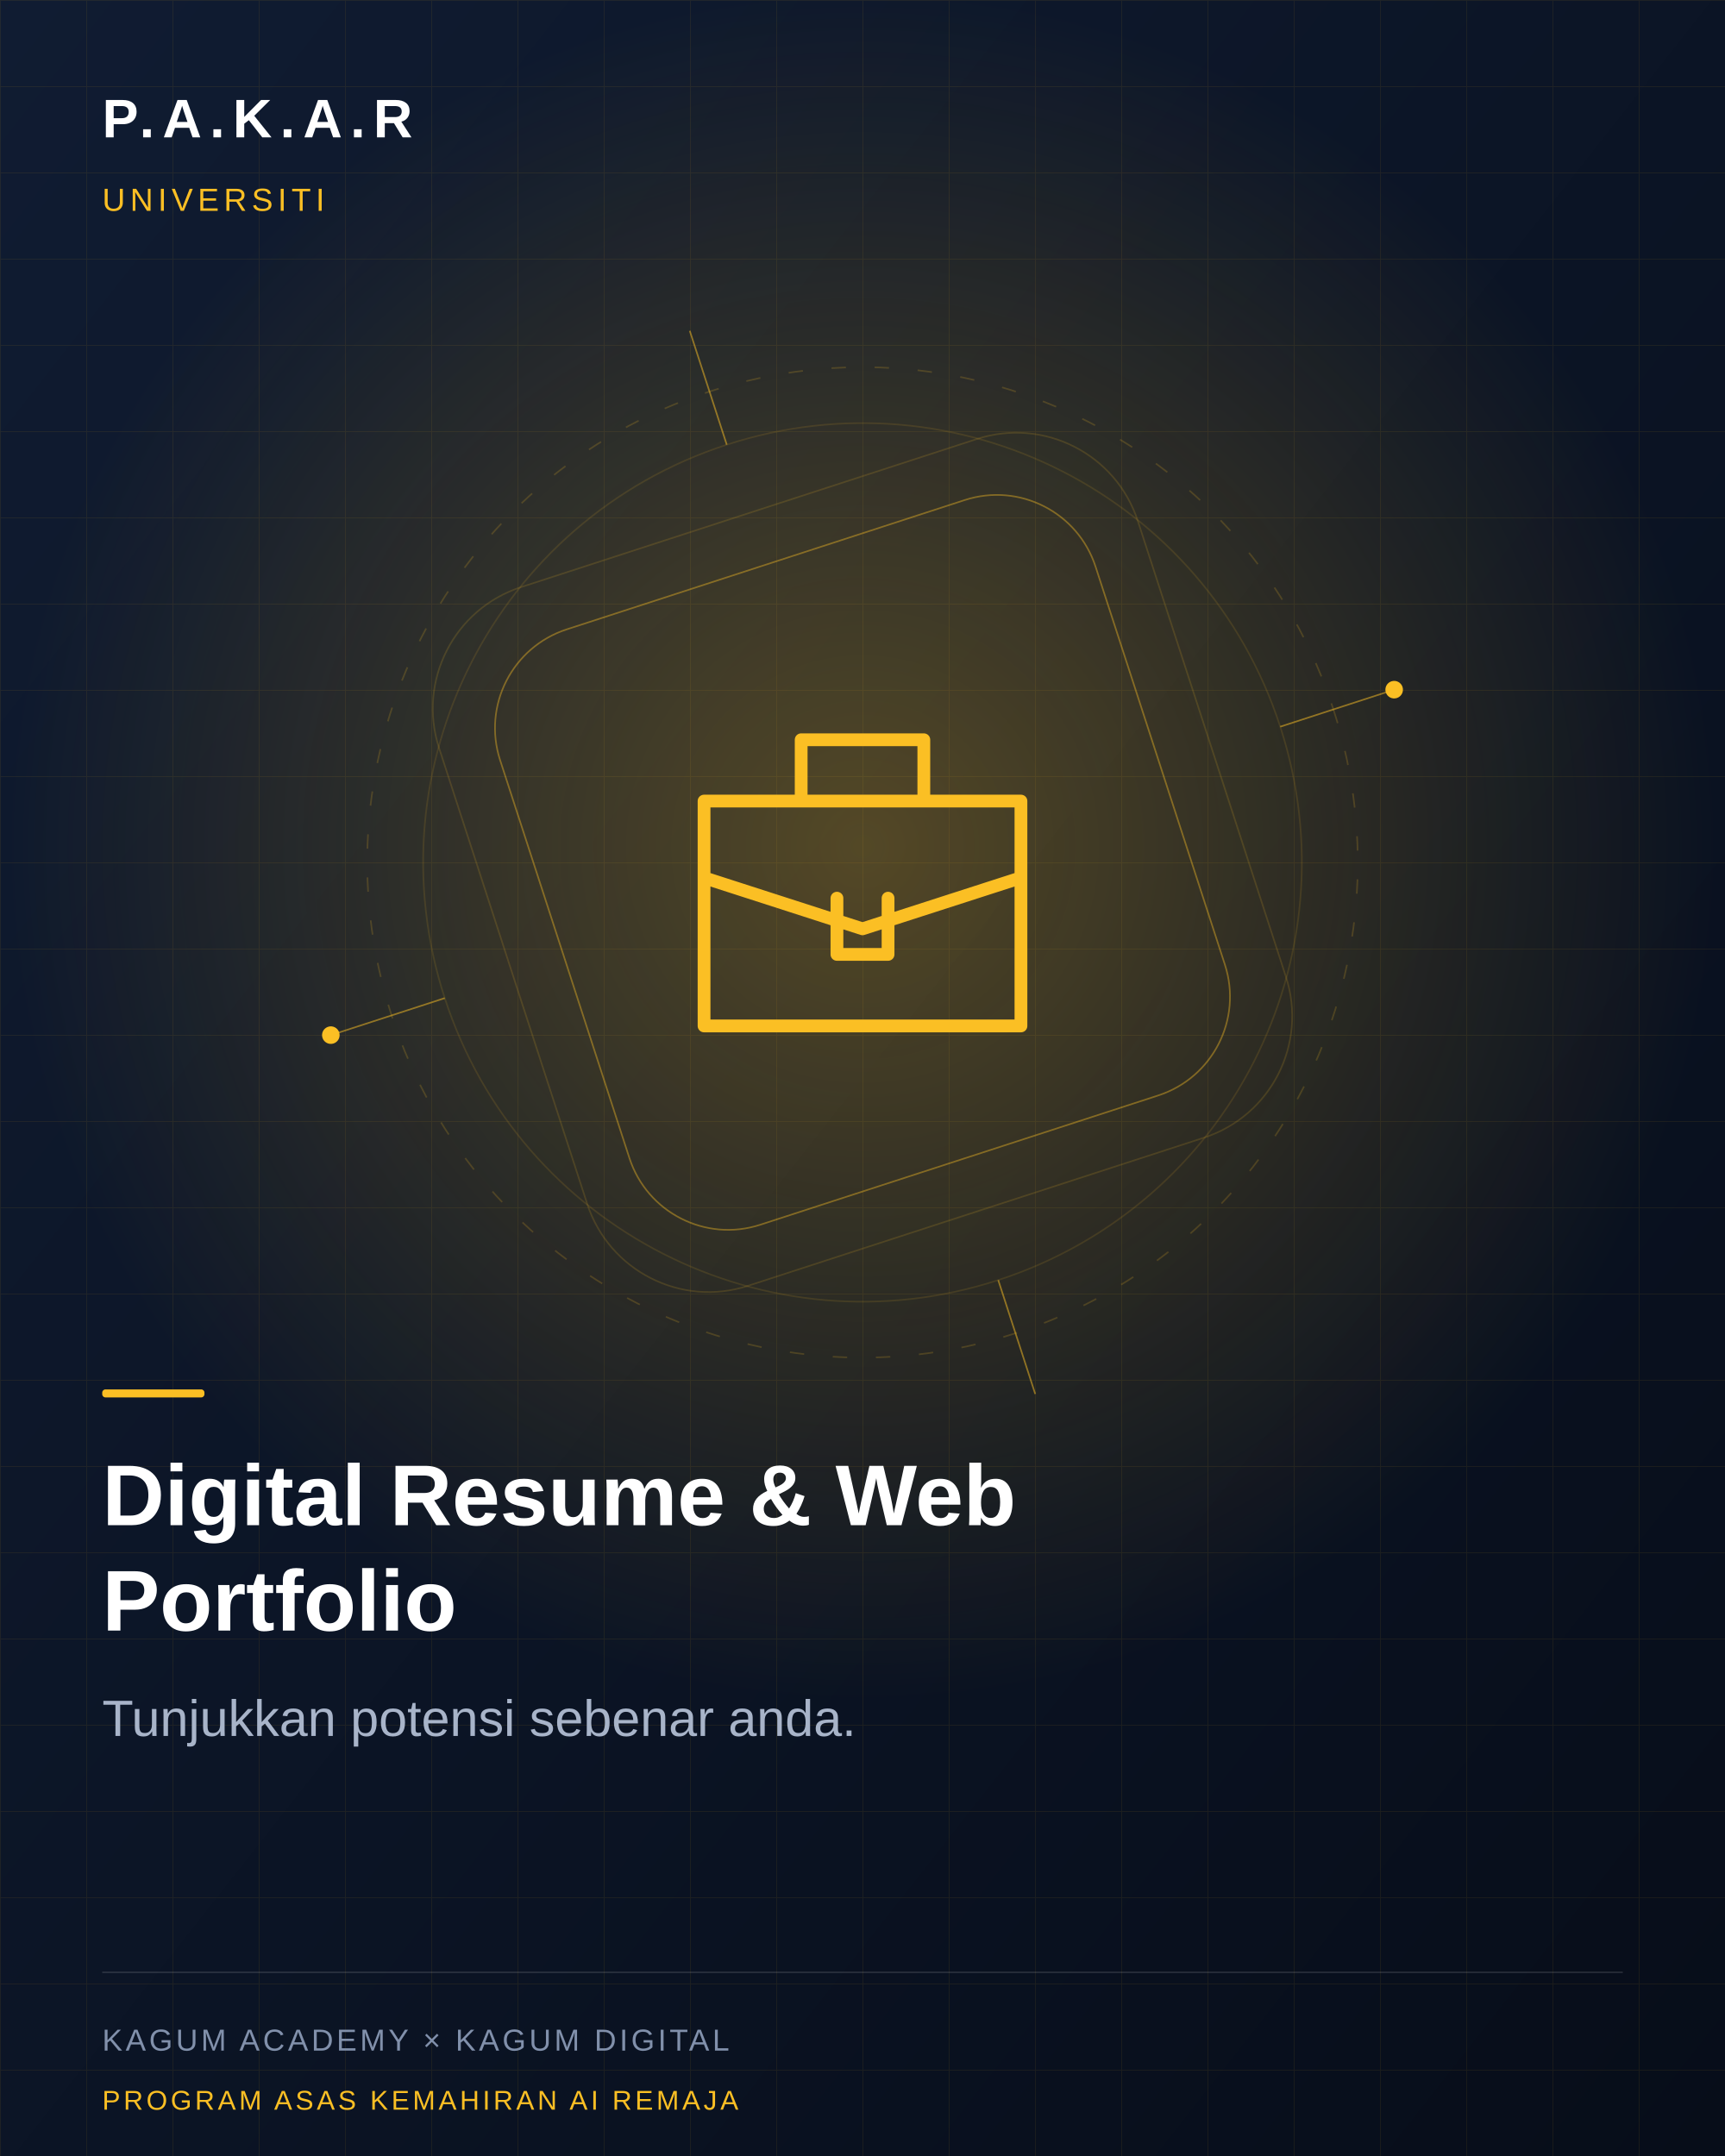
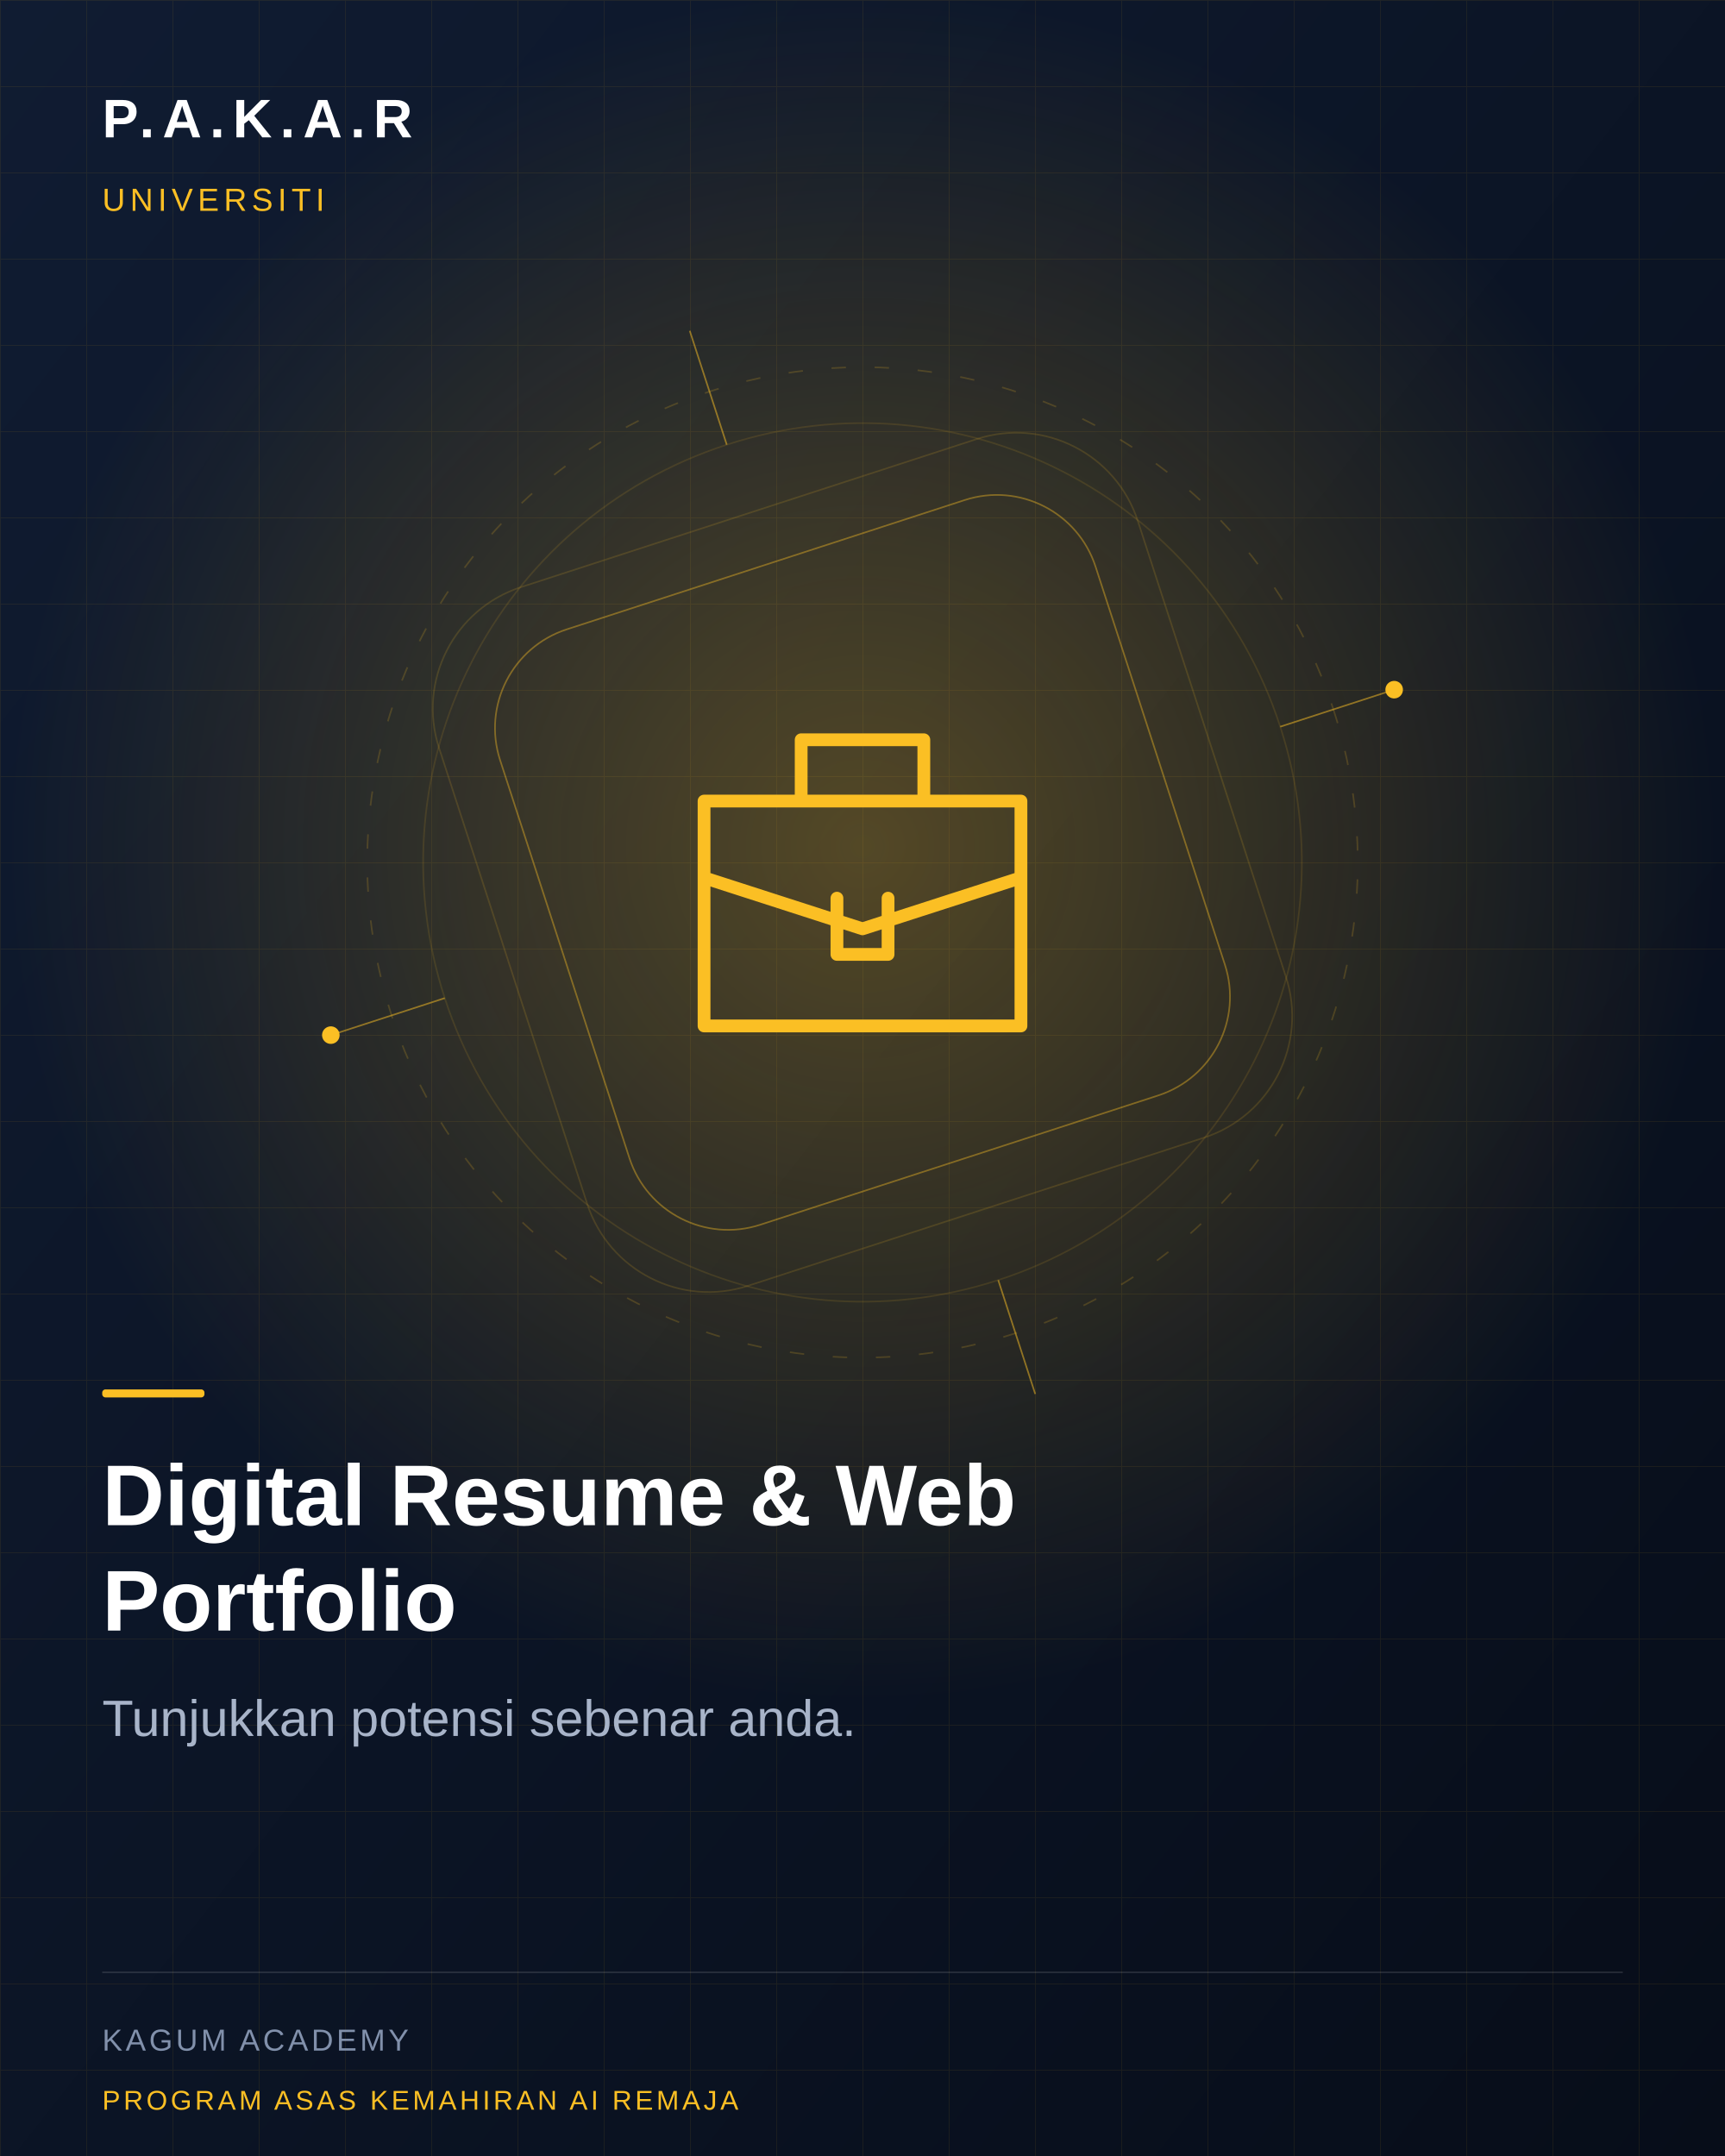
<svg xmlns="http://www.w3.org/2000/svg" width="1080" height="1350" viewBox="0 0 1080 1350">
  <defs>
    <radialGradient id="glow">
      <stop stop-color="#fbbf24" stop-opacity=".3" />
      <stop offset="1" stop-color="#fbbf24" stop-opacity="0" />
    </radialGradient>
    <pattern id="grid" width="54" height="54" patternUnits="userSpaceOnUse">
      <path d="M54 0H0v54" fill="none" stroke="#fbbf24" stroke-opacity=".08" />
    </pattern>
    <linearGradient id="bg" x2="1" y2="1">
      <stop stop-color="#101c32" />
      <stop offset="1" stop-color="#070d19" />
    </linearGradient>
  </defs>
  <rect width="1080" height="1350" fill="url(#bg)" />
  <rect width="1080" height="1350" fill="url(#grid)" />
  <ellipse cx="540" cy="530" rx="540" ry="540" fill="url(#glow)" />
  <text x="64" y="86" fill="#fff" font-family="Arial,sans-serif" font-size="34" font-weight="700" letter-spacing="5">P.A.K.A.R</text>
  <text x="64" y="132" fill="#fbbf24" font-family="Arial,sans-serif" font-size="20" letter-spacing="3">UNIVERSITI</text>
  <g transform="translate(540 540) rotate(-18)" fill="none" stroke="#fbbf24">
    <rect x="-230" y="-230" width="460" height="460" rx="80" opacity=".15" />
    <rect x="-196" y="-196" width="392" height="392" rx="65" opacity=".4" />
    <circle r="275" opacity=".12" />
    <circle r="310" stroke-dasharray="9 18" opacity=".18" />
    <path d="M-350 0h75m550 0h75M0-350v75m0 550v75" opacity=".5" />
    <circle cx="-350" r="5" fill="#fbbf24" />
    <circle cx="350" r="5" fill="#fbbf24" />
  </g>
  <g transform="translate(412 412) scale(3.2)" fill="none" stroke="#fbbf24" stroke-width="2.5" stroke-linecap="round" stroke-linejoin="round">
    <path d="M9 28h62v44H9z M28 28V16h24v12 M9 43l31 10 31-10M35 47v11h10V47" />
  </g>
  <rect x="64" y="870" width="64" height="5" rx="2" fill="#fbbf24" />
  <text x="64" y="955" fill="#fff" font-family="Arial,sans-serif" font-size="54" font-weight="700">
    <tspan x="64" dy="0">Digital Resume &amp; Web</tspan>
    <tspan x="64" dy="66">Portfolio</tspan>
  </text>
  <text x="64" y="1087" fill="#a8b4c9" font-family="Arial,sans-serif" font-size="32">
    <tspan x="64" dy="0">Tunjukkan potensi sebenar anda.</tspan>
  </text>
  <path d="M64 1235h952" stroke="#fff" stroke-opacity=".12" />
-   <text x="64" y="1284" fill="#8190ab" font-family="Arial,sans-serif" font-size="19" letter-spacing="2">KAGUM ACADEMY × KAGUM DIGITAL</text>
+   <text x="64" y="1284" fill="#8190ab" font-family="Arial,sans-serif" font-size="19" letter-spacing="2">KAGUM ACADEMY</text>
  <text x="64" y="1321" fill="#fbbf24" font-family="Arial,sans-serif" font-size="17" letter-spacing="2">PROGRAM ASAS KEMAHIRAN AI REMAJA</text>
</svg>
